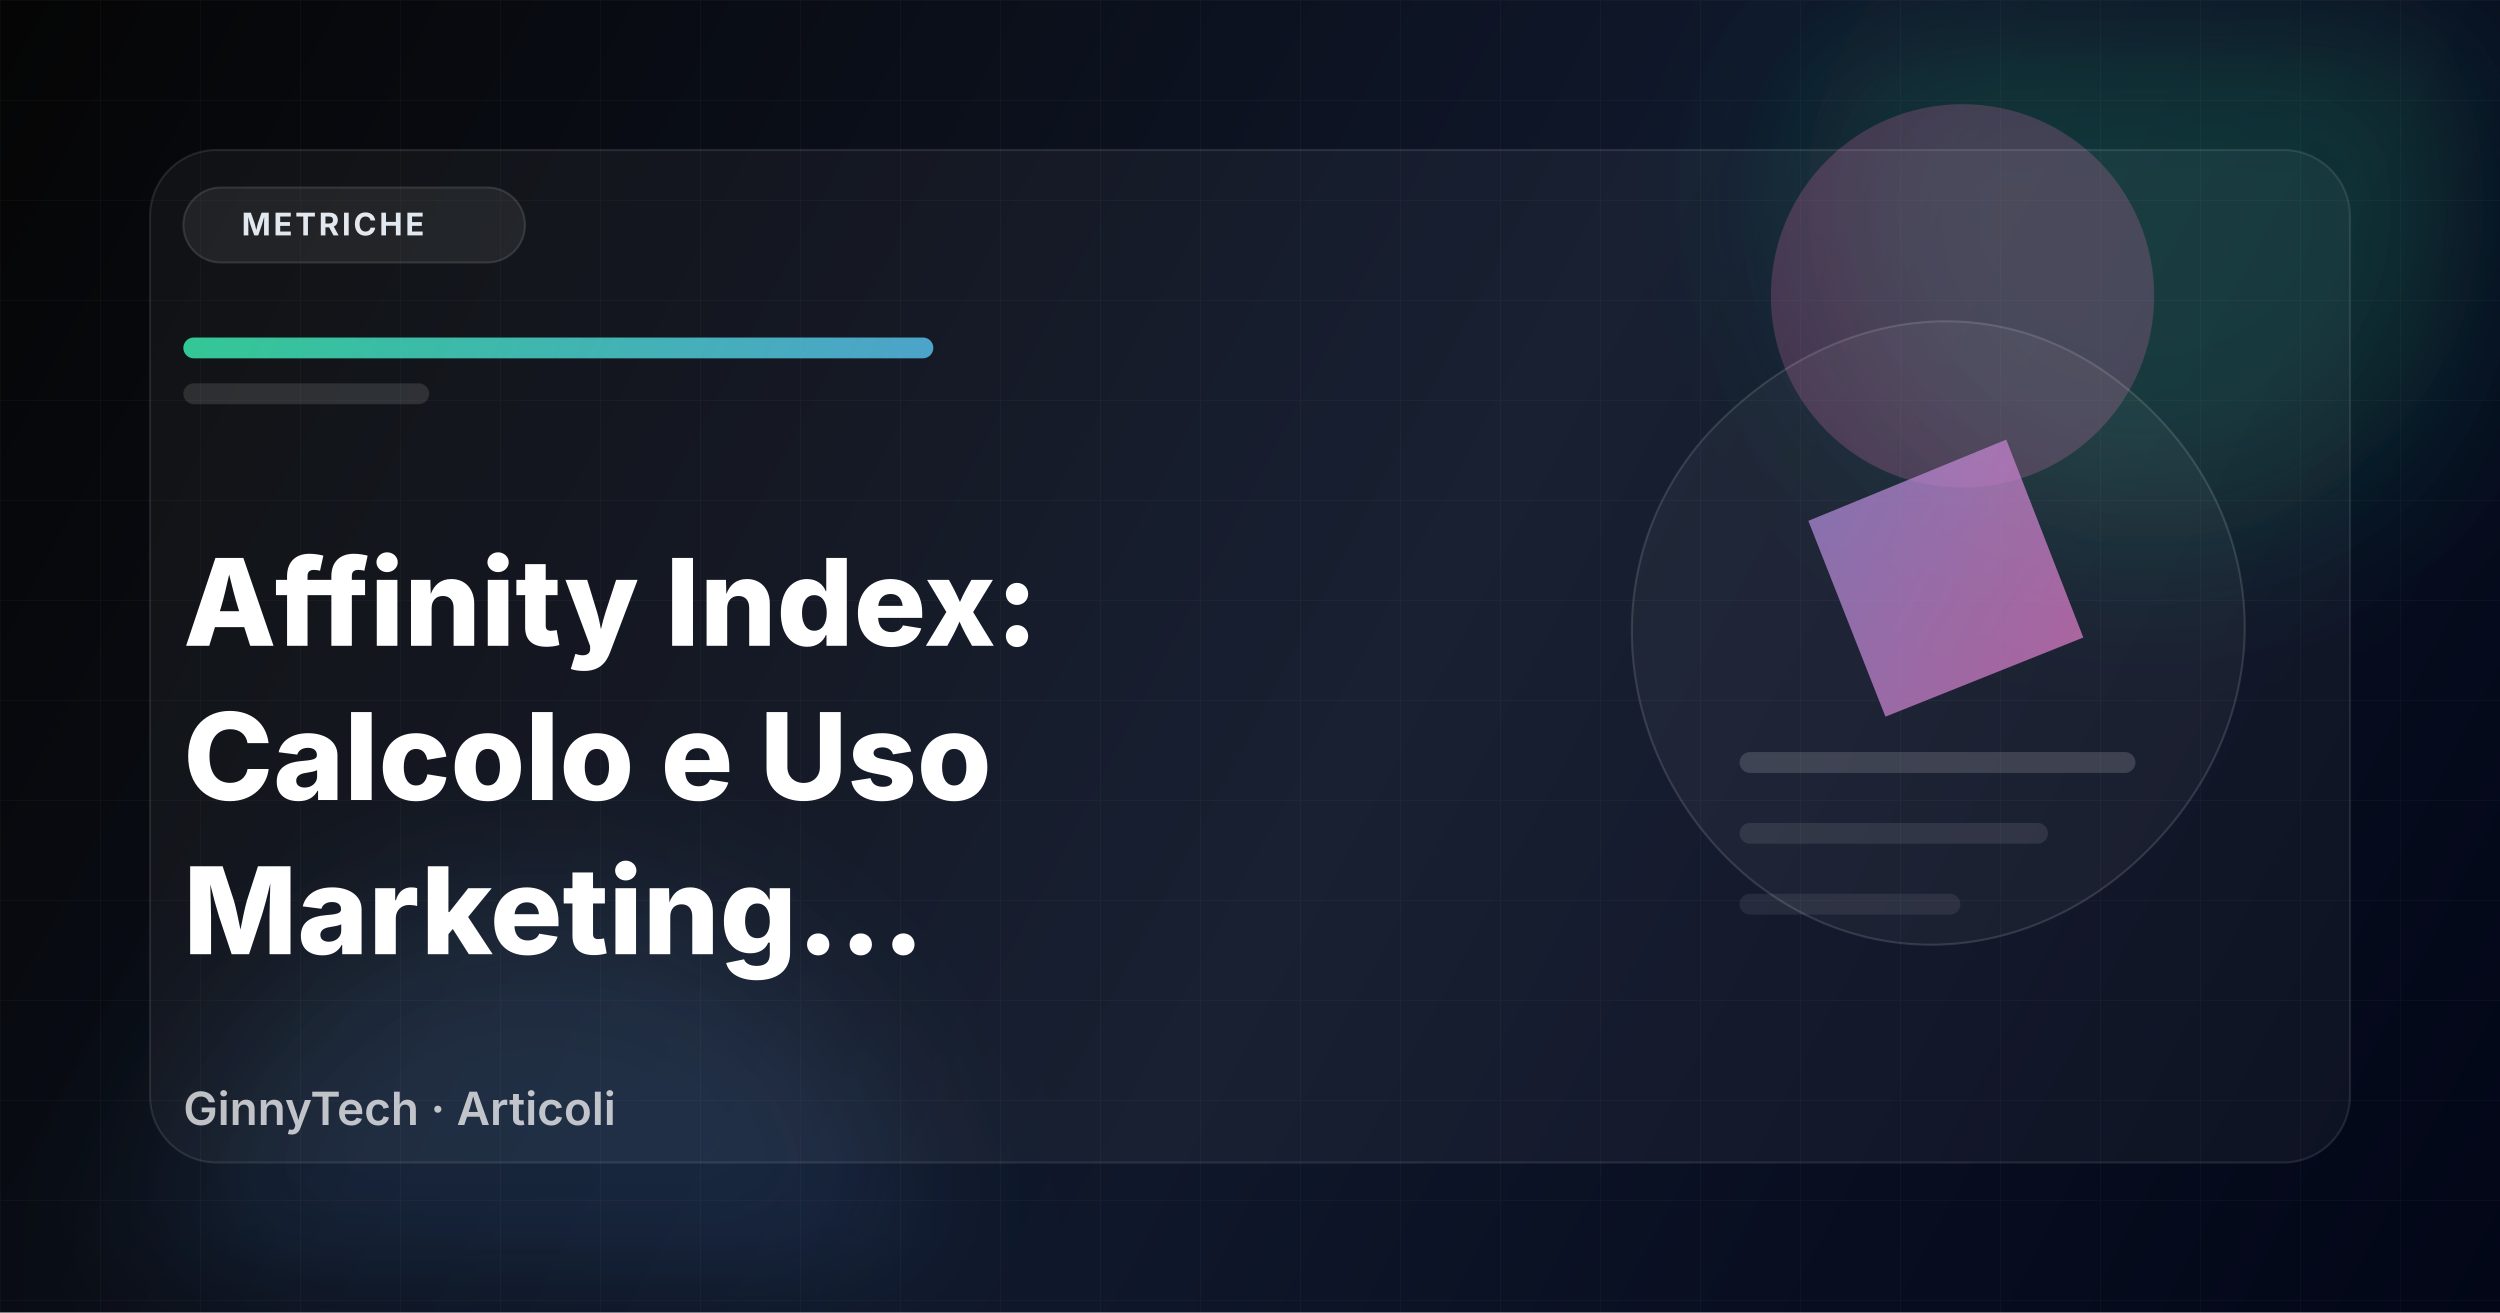
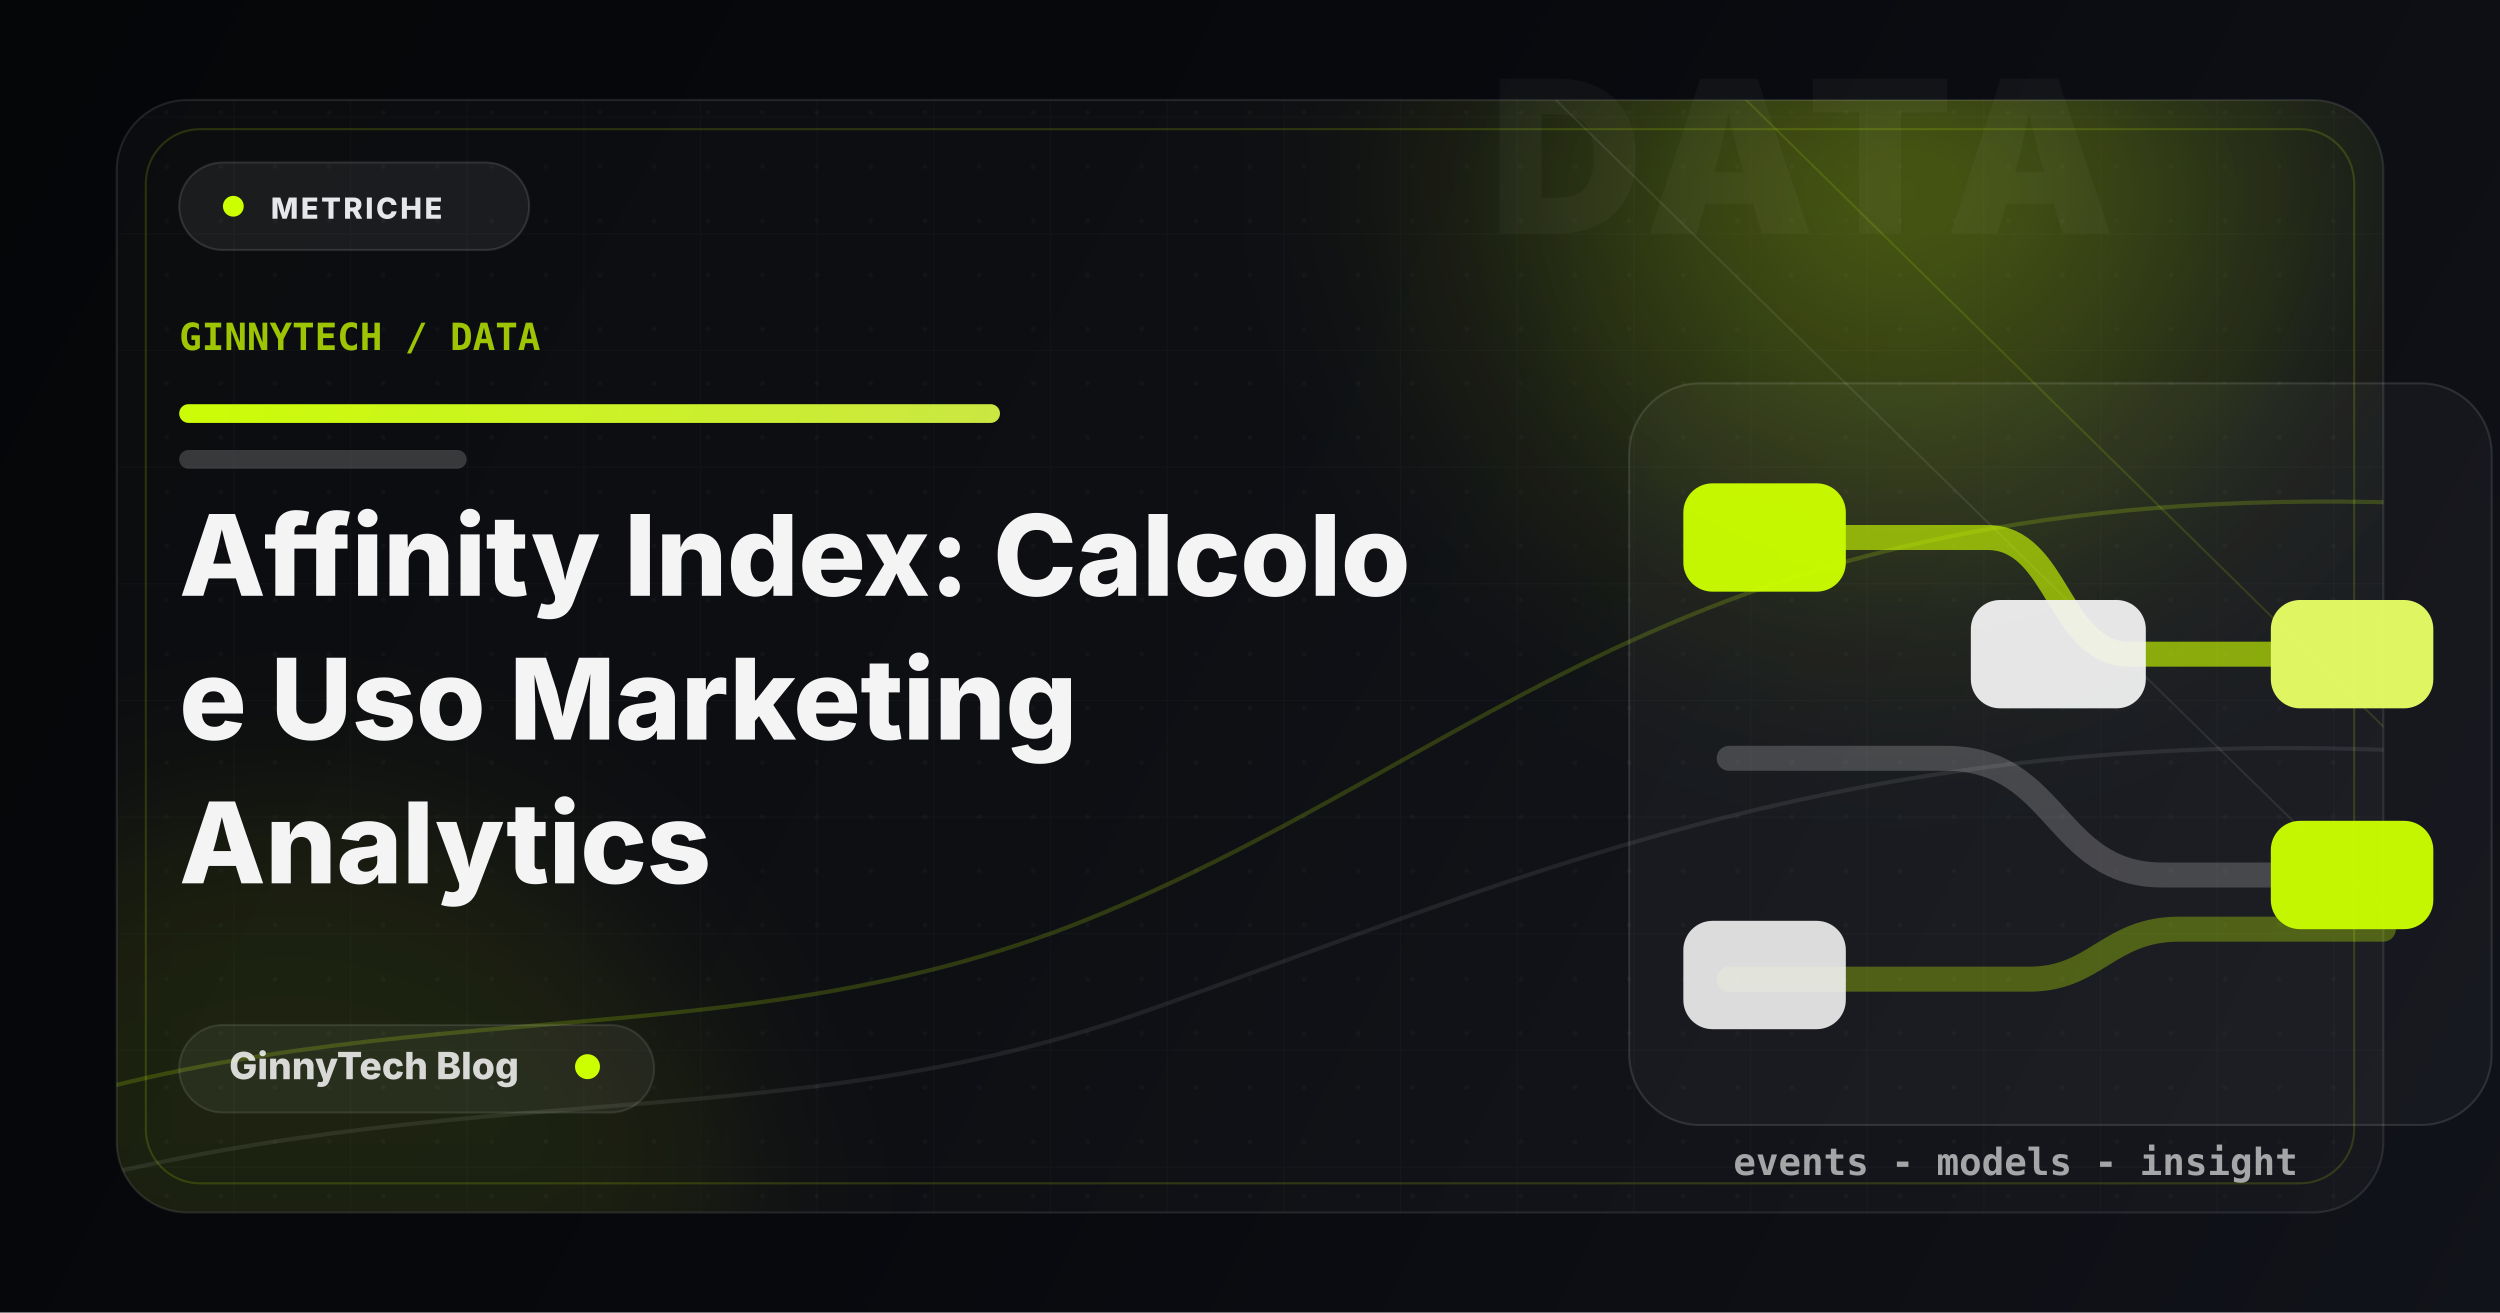
<svg xmlns="http://www.w3.org/2000/svg" width="1200" height="630" viewBox="0 0 1200 630" fill="none">
  <defs>
    <linearGradient id="bg" x1="0" y1="0" x2="1200" y2="630" gradientUnits="userSpaceOnUse">
-       <stop offset="0" stop-color="#050505" />
-       <stop offset="0.55" stop-color="#0f172a" />
-       <stop offset="1" stop-color="#020617" />
+       <stop offset="0" stop-color="#050608" />
+       <stop offset="0.46" stop-color="#08090d" />
+       <stop offset="1" stop-color="#11131a" />
    </linearGradient>
-     <linearGradient id="accent" x1="110" y1="80" x2="980" y2="540" gradientUnits="userSpaceOnUse">
-       <stop offset="0" stop-color="#34d399" stop-opacity="0.95" />
-       <stop offset="0.5" stop-color="#60a5fa" stop-opacity="0.88" />
-       <stop offset="1" stop-color="#f472b6" stop-opacity="0.9" />
+     <linearGradient id="lime" x1="96" y1="100" x2="1060" y2="548" gradientUnits="userSpaceOnUse">
+       <stop offset="0" stop-color="#ccff00" stop-opacity="1" />
+       <stop offset="0.52" stop-color="#e7ff65" stop-opacity="0.86" />
+       <stop offset="1" stop-color="#b3e600" stop-opacity="0.9" />
    </linearGradient>
-     <filter id="blur" x="-40%" y="-40%" width="180%" height="180%">
-       <feGaussianBlur stdDeviation="42" />
+     <radialGradient id="glow" cx="50%" cy="50%" r="50%">
+       <stop offset="0" stop-color="#ccff00" stop-opacity="0.35" />
+       <stop offset="1" stop-color="#ccff00" stop-opacity="0" />
+     </radialGradient>
+     <filter id="softBlur" x="-40%" y="-40%" width="180%" height="180%">
+       <feGaussianBlur stdDeviation="44" />
    </filter>
-     <pattern id="grid" width="48" height="48" patternUnits="userSpaceOnUse">
-       <path d="M48 0H0V48" stroke="rgba(255,255,255,0.08)" stroke-width="1" />
+     <pattern id="dots" width="26" height="26" patternUnits="userSpaceOnUse">
+       <circle cx="2" cy="2" r="1.15" fill="rgba(255,255,255,0.12)" />
    </pattern>
+     <pattern id="grid" width="56" height="56" patternUnits="userSpaceOnUse">
+       <path d="M56 0H0V56" stroke="rgba(255,255,255,0.08)" stroke-width="1" />
+     </pattern>
+     <clipPath id="frameClip">
+       <rect x="56" y="48" width="1088" height="534" rx="34" />
+     </clipPath>
  </defs>
  <rect width="1200" height="630" fill="url(#bg)" />
-   <rect width="1200" height="630" fill="url(#grid)" opacity="0.35" />
-   <circle cx="1030" cy="96" r="162" fill="#34d399" fill-opacity="0.18" filter="url(#blur)" />
-   <circle cx="260" cy="610" r="180" fill="#60a5fa" fill-opacity="0.14" filter="url(#blur)" />
-   <circle cx="942" cy="142" r="92" fill="#f472b6" fill-opacity="0.22" />
-   <rect x="72" y="72" width="1056" height="486" rx="32" fill="rgba(255,255,255,0.04)" stroke="rgba(255,255,255,0.10)" />
-   <rect x="88" y="90" width="164" height="36" rx="18" fill="rgba(255,255,255,0.07)" stroke="rgba(255,255,255,0.12)" />
-   <text x="116" y="113" font-family="Inter, Arial, sans-serif" font-size="15" font-weight="700" letter-spacing="1.3" fill="#e2e8f0">METRICHE</text>
-   <rect x="88" y="162" width="360" height="10" rx="5" fill="url(#accent)" />
-   <rect x="88" y="184" width="118" height="10" rx="5" fill="rgba(255,255,255,0.12)" />
-   <text x="88" y="310" font-family="Inter, Arial, sans-serif" font-size="58" font-weight="800" fill="#ffffff">Affinity Index:</text>
-   <text x="88" y="384" font-family="Inter, Arial, sans-serif" font-size="58" font-weight="800" fill="#ffffff">Calcolo e Uso</text>
-   <text x="88" y="458" font-family="Inter, Arial, sans-serif" font-size="58" font-weight="800" fill="#ffffff">Marketing...</text>
-   <text x="88" y="540" font-family="Inter, Arial, sans-serif" font-size="22" font-weight="600" fill="rgba(255,255,255,0.72)">GinnyTech · Articoli</text>
-   <g opacity="0.95">
-     <path d="M820 208C880 144 964 136 1025 190C1088 245 1095 332 1042 396C988 461 902 473 839 421C776 368 762 272 820 208Z" fill="rgba(255,255,255,0.04)" stroke="rgba(255,255,255,0.14)" />
-     <path d="M868 250L963 211L1000 306L905 344L868 250Z" fill="url(#accent)" fill-opacity="0.88" />
-     <path d="M840 366L1020 366" stroke="rgba(255,255,255,0.16)" stroke-width="10" stroke-linecap="round" />
-     <path d="M840 400L978 400" stroke="rgba(255,255,255,0.1)" stroke-width="10" stroke-linecap="round" />
-     <path d="M840 434L936 434" stroke="rgba(255,255,255,0.08)" stroke-width="10" stroke-linecap="round" />
+   <g clip-path="url(#frameClip)">
+     <rect x="0" y="0" width="1200" height="630" fill="url(#grid)" opacity="0.24" />
+     <rect x="0" y="0" width="1200" height="630" fill="url(#dots)" opacity="0.2" />
+     <circle cx="913" cy="82" r="260" fill="url(#glow)" filter="url(#softBlur)" />
+     <circle cx="138" cy="602" r="210" fill="#ccff00" fill-opacity="0.09" filter="url(#softBlur)" />
+     <path d="M-20 544C180 470 350 514 530 438C730 354 826 218 1208 244" stroke="rgba(204,255,0,0.18)" stroke-width="2" />
+     <path d="M-18 582C212 512 366 550 548 486C736 420 906 338 1210 364" stroke="rgba(255,255,255,0.08)" stroke-width="2" />
+     <path d="M616 -80L1166 458" stroke="rgba(255,255,255,0.08)" stroke-width="1" />
+     <path d="M708 -80L1190 394" stroke="rgba(204,255,0,0.13)" stroke-width="1" />
+   </g>
+   <rect x="56" y="48" width="1088" height="534" rx="34" fill="rgba(255,255,255,0.025)" stroke="rgba(255,255,255,0.10)" />
+   <rect x="70" y="62" width="1060" height="506" rx="26" stroke="rgba(204,255,0,0.16)" stroke-width="1" />
+   <rect x="86" y="78" width="168" height="42" rx="21" fill="rgba(255,255,255,0.065)" stroke="rgba(255,255,255,0.12)" />
+   <circle cx="112" cy="99" r="5" fill="#ccff00" />
+   <text x="130" y="105" font-family="Montserrat, Inter, Arial, sans-serif" font-size="14" font-weight="800" letter-spacing="1.2" fill="#e5e7eb">METRICHE</text>
+   <text x="86" y="168" font-family="JetBrains Mono, Consolas, monospace" font-size="18" font-weight="700" fill="rgba(204,255,0,0.76)">GINNYTECH / DATA</text>
+   <rect x="86" y="194" width="394" height="9" rx="4.5" fill="url(#lime)" />
+   <rect x="86" y="216" width="138" height="9" rx="4.5" fill="rgba(255,255,255,0.18)" />
+   <text x="715" y="112" font-family="Montserrat, Inter, Arial, sans-serif" font-size="102" font-weight="900" letter-spacing="6" fill="rgba(255,255,255,0.035)">DATA</text>
+   <g transform="translate(756 150)" opacity="0.96">
+     <rect x="26" y="34" width="414" height="356" rx="34" fill="rgba(255,255,255,0.035)" stroke="rgba(255,255,255,0.12)" />
+     <path d="M74 108H198C232 108 232 164 266 164H388" stroke="rgba(204,255,0,0.65)" stroke-width="12" stroke-linecap="round" fill="none" />
+     <path d="M74 214H178C232 214 230 270 282 270H388" stroke="rgba(255,255,255,0.2)" stroke-width="12" stroke-linecap="round" fill="none" />
+     <path d="M74 320H218C250 320 256 296 290 296H388" stroke="rgba(204,255,0,0.32)" stroke-width="12" stroke-linecap="round" fill="none" />
+     <rect x="52" y="82" width="78" height="52" rx="14" fill="#ccff00" />
+     <rect x="190" y="138" width="84" height="52" rx="14" fill="rgba(255,255,255,0.92)" />
+     <rect x="334" y="138" width="78" height="52" rx="14" fill="#e7ff65" />
+     <rect x="52" y="292" width="78" height="52" rx="14" fill="rgba(255,255,255,0.88)" />
+     <rect x="334" y="244" width="78" height="52" rx="14" fill="#ccff00" />
+     <text x="76" y="414" font-family="JetBrains Mono, Consolas, monospace" font-size="18" font-weight="700" fill="rgba(255,255,255,0.64)">events - models - insight</text>
+   </g>
+   <text x="86" y="286" font-family="Montserrat, Inter, Arial, sans-serif" font-size="54" font-weight="800" letter-spacing="-0.2" fill="#f4f4f5">Affinity Index: Calcolo</text>
+   <text x="86" y="355" font-family="Montserrat, Inter, Arial, sans-serif" font-size="54" font-weight="800" letter-spacing="-0.2" fill="#f4f4f5">e Uso Marketing</text>
+   <text x="86" y="424" font-family="Montserrat, Inter, Arial, sans-serif" font-size="54" font-weight="800" letter-spacing="-0.2" fill="#f4f4f5">Analytics</text>
+   <g transform="translate(86 520)">
+     <rect x="0" y="-28" width="228" height="42" rx="21" fill="rgba(255,255,255,0.055)" stroke="rgba(255,255,255,0.10)" />
+     <text x="24" y="-2" font-family="Montserrat, Inter, Arial, sans-serif" font-size="18" font-weight="800" fill="rgba(255,255,255,0.82)">GinnyTech Blog</text>
+     <circle cx="196" cy="-8" r="6" fill="#ccff00" />
  </g>
</svg>
